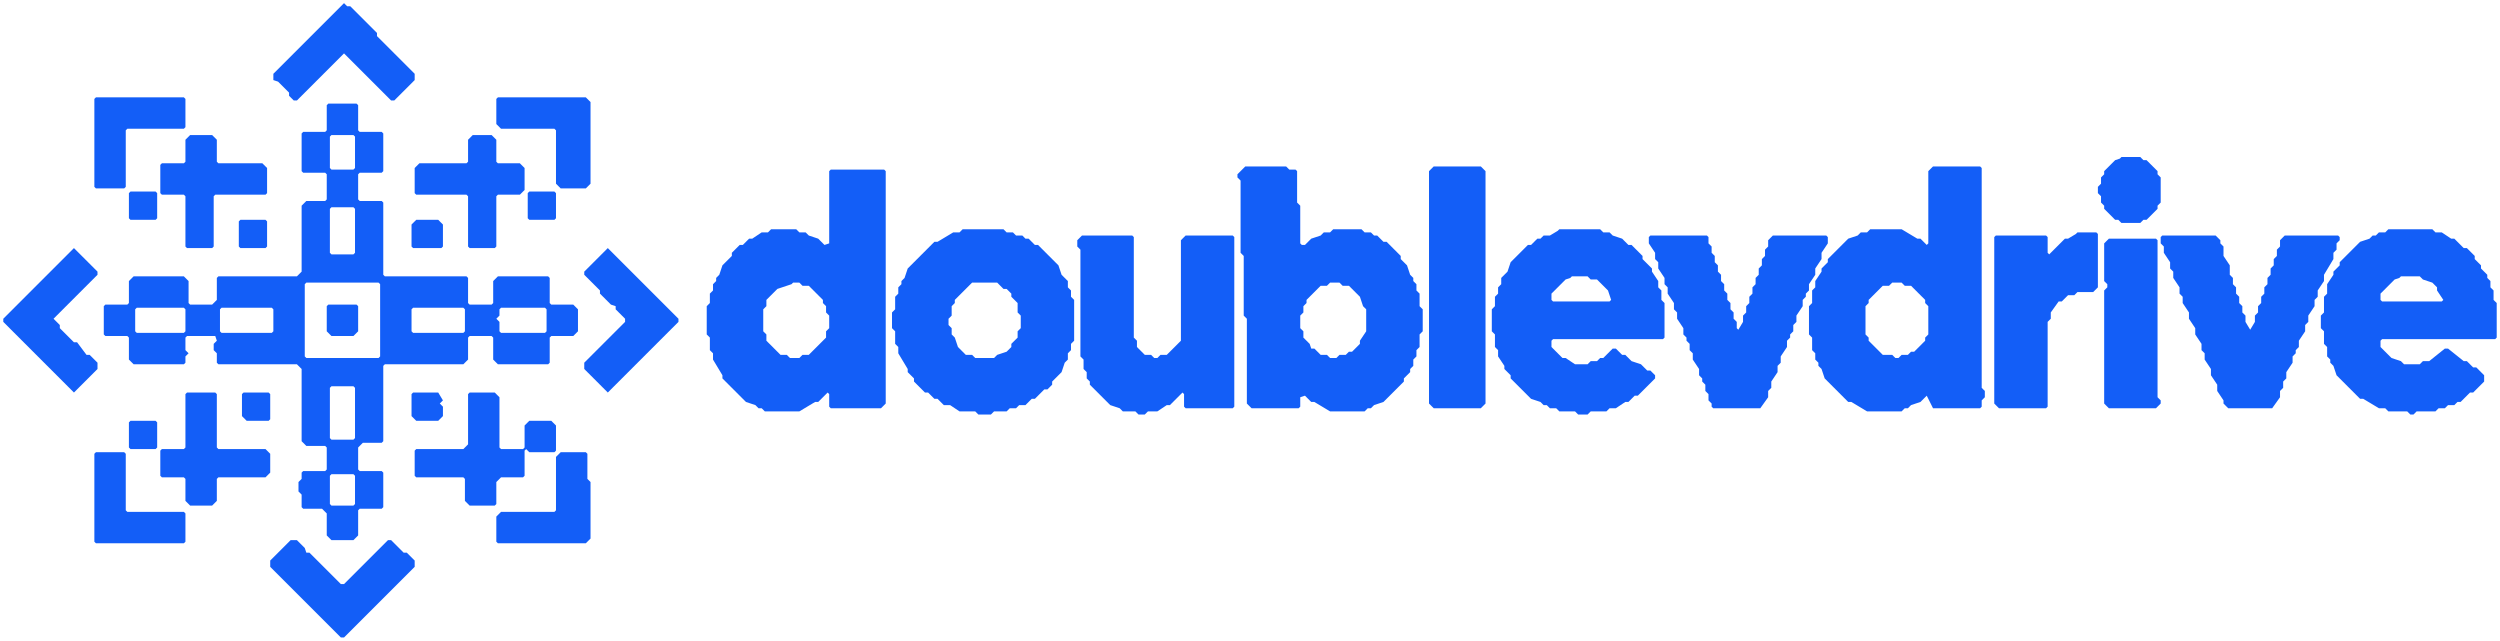
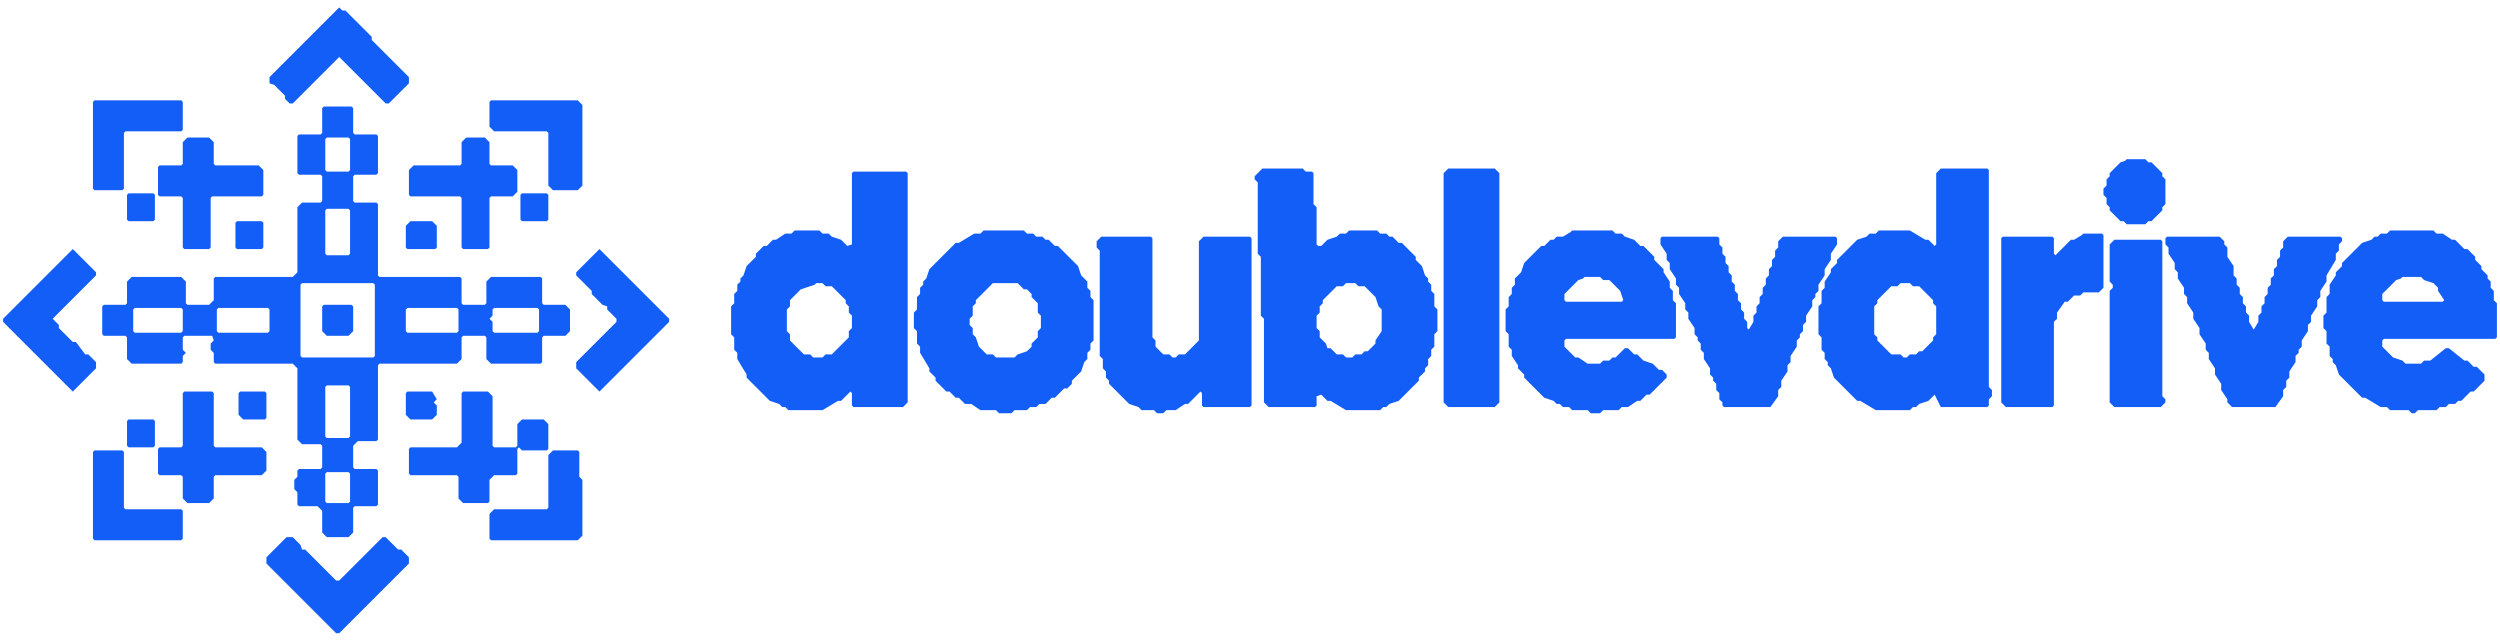
- <svg xmlns="http://www.w3.org/2000/svg" viewBox="0 0 796 204" width="160" height="41" role="img" aria-label="ANAS">
-   <path fill="#135EF7" fill-rule="evenodd" d="M109,1.5L87,23.5L87,25.5L88.5,26L92,29.5L92,30.5L93.5,32L94.5,32L109.5,17L124.5,32L125.5,32L132,25.5L132,23.5L120,11.5L120,10.5L111.5,2L110.5,2L109.5,1L109,1.5ZM30,31.5L30.5,31L58.5,31L59,31.5L59,40.5L58.5,41L40.5,41L40,41.5L40,59.5L39.5,60L30.5,60L30,59.5L30,31.5ZM158,31.5L158.5,31L186.5,31L188,32.5L188,58.5L186.5,60L178.5,60L177,58.5L177,41.5L176.5,41L159.5,41L158,39.5L158,31.5ZM104,33.5L104.5,33L113.5,33L114,33.5L114,41.5L114.5,42L121.5,42L122,42.5L122,54.5L121.5,55L114.5,55L114,55.5L114,63.5L114.5,64L121.5,64L122,64.5L122,87.5L122.5,88L148.5,88L149,88.5L149,96.5L149.5,97L156.5,97L157,96.5L157,89.5L158.5,88L174.5,88L175,88.5L175,96.5L175.5,97L182.5,97L184,98.5L184,105.5L182.5,107L175.5,107L175,107.5L175,115.5L174.5,116L158.5,116L157,114.5L157,107.5L156.5,107L149.5,107L149,107.5L149,114.5L147.5,116L122.5,116L122,116.5L122,140.5L121.5,141L115.5,141L114,142.5L114,149.5L114.5,150L121.5,150L122,150.5L122,161.5L121.5,162L114.5,162L114,162.5L114,170.5L112.5,172L105.5,172L104,170.5L104,163.5L102.5,162L96.5,162L96,161.5L96,157.5L95,156.5L95,153.5L96,152.5L96,150.5L96.5,150L103.5,150L104,149.5L104,142.5L103.5,142L97.5,142L96,140.5L96,117.5L94.5,116L69.5,116L69,115.5L69,112.5L68,111.5L68,109.5L69,108.5L68.5,107L59.5,107L59,107.5L59,111.5L60,112.5L59,113.5L59,115.5L58.5,116L42.5,116L41,114.5L41,107.5L40.5,107L33.5,107L33,106.5L33,97.5L33.5,97L40.5,97L41,96.5L41,89.5L42.5,88L58.5,88L60,89.5L60,96.5L60.5,97L67.5,97L69,95.5L69,88.5L69.5,88L94.5,88L96,86.5L96,65.5L97.5,64L103.5,64L104,63.5L104,55.5L103.5,55L96.5,55L96,54.5L96,42.5L96.5,42L103.5,42L104,41.5L104,33.5ZM60,43.5L60.5,43L67.5,43L69,44.5L69,51.5L69.5,52L83.5,52L85,53.5L85,61.5L84.5,62L68.5,62L68,62.5L68,78.5L67.5,79L59.5,79L59,78.5L59,62.5L58.5,62L51.5,62L51,61.5L51,52.5L51.5,52L58.5,52L59,51.5L59,44.5L60,43.5ZM105,43.5L105.5,43L112.5,43L113,43.5L113,53.5L112.5,54L105.5,54L105,53.5L105,43.5ZM150,43.5L149,44.5L149,51.5L148.5,52L133.5,52L132,53.5L132,61.5L132.5,62L148.5,62L149,62.5L149,78.5L149.5,79L157.5,79L158,78.5L158,62.5L158.5,62L165.5,62L167,60.5L167,53.5L165.5,52L158.5,52L158,51.5L158,44.5L156.5,43L150.5,43L150,43.5ZM675,50.5L673.5,51L670,54.5L670,55.5L669,56.5L669,58.5L668,59.5L668,61.5L669,62.5L669,64.5L670,65.5L670,66.5L673.5,70L674.5,70L675.5,71L681.5,71L682.5,70L683.5,70L687,66.5L687,65.5L688,64.5L688,56.5L687,55.5L687,54.5L683.5,51L682.5,51L681.5,50L675.5,50L675,50.5ZM396,53.5L394,55.5L394,56.5L395,57.5L395,80.5L396,81.5L396,100.5L397,101.5L397,128.5L398.5,130L413.5,130L414,129.5L414,126.5L415.5,126L417.5,128L418.5,128L423.5,131L434.5,131L435.5,130L436.5,130L437.5,129L440.5,128L447,121.5L447,120.5L449,118.5L449,117.5L450,116.5L450,114.5L451,113.5L451,111.5L452,110.5L452,106.5L453,105.5L453,98.5L452,97.5L452,93.5L451,92.5L451,90.5L450,89.5L450,88.5L449,87.5L448,84.5L446,82.5L446,81.5L441.5,77L440.5,77L438.5,75L437.5,75L436.5,74L434.5,74L433.5,73L424.5,73L423.5,74L421.5,74L420.5,75L417.5,76L415.5,78L414.5,78L414,77.5L414,65.5L413,64.5L413,54.5L412.5,54L410.5,54L409.5,53L396.5,53L396,53.5ZM456,53.5L455,54.5L455,128.5L456.5,130L471.5,130L473,128.5L473,54.5L471.5,53L456.5,53L456,53.5ZM615,53.5L614,54.5L614,77.5L613.5,78L611.5,76L610.5,76L605.5,73L595.5,73L594.5,74L592.5,74L591.5,75L588.5,76L582,82.5L582,83.5L580,85.5L580,86.5L578,89.5L578,91.5L577,92.5L577,96.5L576,97.5L576,106.5L577,107.5L577,111.5L578,112.5L578,114.5L579,115.5L579,116.5L580,117.5L581,120.5L588.5,128L589.5,128L594.5,131L605.5,131L606.5,130L607.5,130L608.5,129L611.5,128L613.5,126L615.5,130L630.5,130L631,129.5L631,127.5L632,126.5L632,124.5L631,123.5L631,53.5L630.5,53L615.5,53L615,53.5ZM264,54.5L264.5,54L281.5,54L282,54.5L282,128.5L280.5,130L264.5,130L264,129.5L264,125.5L263.5,125L260.5,128L259.5,128L254.5,131L243.5,131L242.5,130L241.5,130L240.5,129L237.5,128L230,120.5L230,119.5L227,114.5L227,112.5L226,111.5L226,107.5L225,106.5L225,97.5L226,96.5L226,93.5L227,92.5L227,90.5L228,89.5L228,88.5L229,87.5L230,84.5L233,81.5L233,80.5L235.5,78L236.5,78L238.5,76L239.5,76L242.5,74L244.5,74L245.5,73L253.5,73L254.5,74L256.5,74L257.5,75L260.5,76L262.5,78L264,77.5L264,54.5ZM41,61.5L41.5,61L49.5,61L50,61.5L50,69.5L49.5,70L41.5,70L41,69.5L41,61.5ZM168,61.5L168.5,61L176.5,61L177,61.5L177,69.5L176.5,70L168.5,70L168,69.5L168,61.5ZM105,66.5L105.5,66L112.5,66L113,66.5L113,80.5L112.5,81L105.5,81L105,80.5L105,66.5ZM76,70.5L76.5,70L84.5,70L85,70.5L85,78.5L84.5,79L76.5,79L76,78.5L76,70.5ZM132,70.5L131,71.5L131,78.5L131.5,79L140.5,79L141,78.5L141,71.5L139.5,70L132.5,70L132,70.5ZM306,73.5L306.5,73L319.5,73L320.5,74L322.5,74L323.5,75L325.5,75L326.5,76L327.5,76L329.5,78L330.5,78L337,84.5L338,87.5L340,89.5L340,91.5L341,92.5L341,94.5L342,95.5L342,108.5L341,109.5L341,111.5L340,112.5L340,114.5L339,115.5L338,118.5L335,121.5L335,122.5L333.5,124L332.5,124L329.5,127L328.5,127L326.5,129L324.5,129L323.5,130L321.5,130L320.5,131L316.5,131L315.5,132L311.5,132L310.5,131L305.5,131L302.5,129L300.5,129L298.5,127L297.5,127L295.5,125L294.5,125L291,121.5L291,120.5L289,118.5L289,117.5L286,112.5L286,110.5L285,109.5L285,105.5L284,104.5L284,99.5L285,98.5L285,94.5L286,93.5L286,91.5L287,90.5L287,89.5L288,88.5L289,85.5L297.5,77L298.5,77L303.5,74L305.5,74L306,73.5ZM496,73.5L496.5,73L509.5,73L510.5,74L512.5,74L513.5,75L516.5,76L518.5,78L519.5,78L523,81.5L523,82.5L526,85.5L526,86.5L528,89.5L528,91.5L529,92.5L529,95.5L530,96.5L530,107.5L529.5,108L494.5,108L494,108.5L494,110.5L497.5,114L498.5,114L501.5,116L505.5,116L506.5,115L508.5,115L509.5,114L510.5,114L513.5,111L514.5,111L516.5,113L517.5,113L519.5,115L522.5,116L524.5,118L525.5,118L527,119.5L527,120.5L521.5,126L520.5,126L518.5,128L517.5,128L514.5,130L512.5,130L511.5,131L506.5,131L505.5,132L502.5,132L501.5,131L496.5,131L495.5,130L493.5,130L492.5,129L491.5,129L490.5,128L487.5,127L481,120.5L481,119.5L479,117.5L479,116.5L477,113.5L477,111.5L476,110.5L476,106.5L475,105.5L475,98.5L476,97.5L476,94.5L477,93.5L477,91.5L478,90.5L478,88.5L480,86.5L481,83.5L486.5,78L487.5,78L489.5,76L490.5,76L491.5,75L493.5,75L496,73.5ZM760,73.5L759.5,74L757.5,74L756.5,75L755.5,75L754.5,76L751.5,77L745,83.5L745,84.5L743,86.5L743,87.5L741,90.5L741,93.5L740,94.5L740,99.5L739,100.5L739,104.5L740,105.5L740,109.5L741,110.5L741,113.5L742,114.5L742,115.5L743,116.5L744,119.5L751.5,127L752.5,127L757.5,130L759.5,130L760.5,131L766.5,131L767.5,132L768.5,132L769.5,131L775.5,131L776.5,130L778.5,130L779.5,129L781.5,129L782.5,128L783.5,128L786.5,125L787.5,125L791,121.5L791,119.5L788.5,117L787.5,117L785.5,115L784.5,115L779.5,111L778.5,111L773.5,115L771.5,115L770.5,116L765.5,116L764.5,115L761.5,114L758,110.5L758,108.5L758.5,108L794.5,108L795,107.5L795,96.5L794,95.5L794,92.5L793,91.5L793,89.5L792,88.5L792,87.5L790,85.5L790,84.5L788,82.5L788,81.5L785.5,79L784.5,79L781.5,76L780.5,76L777.5,74L775.5,74L774.5,73L760.5,73L760,73.5ZM661,74.5L661.5,74L667.5,74L668,74.5L668,91.5L666.5,93L661.5,93L660.5,94L658.5,94L656.5,96L655.5,96L653,99.5L653,101.5L652,102.5L652,129.5L651.5,130L636.5,130L635,128.5L635,75.5L635.5,75L651.5,75L652,75.5L652,80.5L652.5,81L657.5,76L658.5,76L661,74.5ZM344,75.5L344.5,75L360.5,75L361,75.5L361,107.5L362,108.5L362,110.5L364.5,113L366.5,113L367.5,114L368.5,114L369.5,113L371.5,113L376,108.5L376,76.5L377.5,75L392.5,75L393,75.5L393,129.5L392.5,130L377.5,130L377,129.5L377,125.5L376.5,125L372.5,129L371.5,129L368.5,131L365.5,131L364.5,132L362.5,132L361.5,131L357.5,131L356.5,130L353.5,129L347,122.5L347,121.5L346,120.5L346,118.5L345,117.5L345,114.5L344,113.5L344,79.5L343,78.5L343,76.5L344,75.5ZM525,75.5L525.5,75L543.5,75L544,75.5L544,77.5L545,78.5L545,80.5L546,81.5L546,83.5L547,84.5L547,86.5L548,87.5L548,89.5L549,90.5L549,92.5L550,93.5L550,95.5L551,96.5L551,98.5L552,99.5L552,101.5L553,102.5L553,104.5L553.5,105L555,102.5L555,100.5L556,99.5L556,97.5L557,96.5L557,94.5L558,93.5L558,91.5L559,90.5L559,88.5L560,87.5L560,85.5L561,84.5L561,82.5L562,81.5L562,79.5L563,78.5L563,76.5L564.5,75L581.5,75L582,75.5L582,77.5L580,80.5L580,82.5L578,85.5L578,87.5L576,90.5L576,92.5L575,93.5L575,94.5L574,95.5L574,97.5L572,100.5L572,102.5L571,103.5L571,105.5L570,106.5L570,107.5L569,108.5L569,110.5L567,113.5L567,115.5L566,116.5L566,118.5L564,121.5L564,123.5L563,124.5L563,126.5L560.5,130L545.5,130L545,129.5L545,128.5L544,127.5L544,125.5L543,124.5L543,122.5L542,121.5L542,120.5L541,119.5L541,117.5L539,114.5L539,112.5L538,111.5L538,109.5L537,108.5L537,107.5L536,106.5L536,104.5L534,101.5L534,99.5L533,98.5L533,96.5L531,93.5L531,91.5L530,90.5L530,88.5L528,85.5L528,83.5L527,82.5L527,80.5L525,77.5L525,75.5ZM688,75.5L688.5,75L705.5,75L707,76.5L707,77.5L708,78.5L708,81.5L710,84.5L710,87.5L711,88.5L711,90.5L712,91.5L712,93.5L713,94.5L713,96.5L714,97.5L714,99.5L715,100.5L715,102.5L716.5,105L718,102.5L718,100.5L719,99.5L719,97.5L720,96.5L720,94.5L721,93.5L721,91.5L722,90.5L722,88.5L723,87.5L723,85.5L724,84.5L724,82.5L725,81.5L725,79.5L726,78.5L726,76.5L727.5,75L744.5,75L745,75.5L745,76.5L744,77.5L744,79.5L743,80.5L743,82.5L740,87.5L740,89.5L738,92.5L738,94.5L737,95.5L737,97.5L735,100.5L735,102.5L734,103.5L734,105.5L732,108.5L732,110.5L731,111.5L731,112.5L730,113.5L730,115.5L728,118.5L728,120.5L727,121.5L727,123.5L726,124.5L726,126.5L723.5,130L709.5,130L708,128.5L708,127.5L706,124.5L706,122.5L704,119.5L704,117.5L702,114.5L702,112.5L701,111.5L701,109.5L699,106.5L699,104.5L697,101.5L697,99.5L695,96.5L695,94.5L694,93.5L694,91.5L692,88.5L692,86.5L691,85.5L691,83.5L689,80.5L689,78.5L688,77.5L688,75.5ZM671,76.5L671.5,76L686.5,76L687,76.5L687,126.5L688,127.5L688,128.5L686.5,130L671.5,130L670,128.5L670,92.5L671,91.5L671,90.5L670,89.5L670,77.5L671,76.5ZM23,79.5L23.5,79L31,86.5L31,87.5L17,101.5L19,103.5L19,104.5L23.5,109L24.5,109L27.5,113L28.5,113L31,115.5L31,117.5L23.5,125L1,102.5L1,101.5L23,79.5ZM193,79.5L193.5,79L216,101.5L216,102.5L193.5,125L186,117.5L186,115.5L199,102.5L199,101.5L196,98.5L196,97.5L194.5,97L191,93.5L191,92.5L186,87.5L186,86.5L193,79.5ZM500,88.5L498.5,89L494,93.5L494,95.5L494.5,96L512.5,96L513,95.5L512,92.5L508.5,89L506.5,89L505.5,88L500.5,88L500,88.5ZM764,88.5L764.5,88L770.5,88L771.5,89L774.5,90L776,91.5L776,92.5L778,95.5L777.5,96L758.5,96L758,95.5L758,93.5L762.5,89L764,88.5ZM97,90.5L97.5,90L120.5,90L121,90.5L121,113.5L120.5,114L97.5,114L97,113.5L97,90.5ZM252,90.5L247.5,92L244,95.5L244,97.5L243,98.5L243,105.5L244,106.5L244,108.5L248.5,113L250.5,113L251.5,114L254.5,114L255.5,113L257.5,113L263,107.5L263,105.5L264,104.5L264,100.5L263,99.5L263,97.5L262,96.5L262,95.5L257.5,91L255.5,91L254.5,90L252.5,90L252,90.5ZM309,90.5L304,95.5L304,96.5L303,97.5L303,100.5L302,101.5L302,103.5L303,104.5L303,106.5L304,107.5L305,110.5L307.5,113L309.5,113L310.5,114L316.5,114L317.5,113L320.5,112L322,110.5L322,109.5L324,107.5L324,105.5L325,104.5L325,100.5L324,99.5L324,96.5L322,94.5L322,93.5L320.5,92L319.5,92L317.5,90L309.5,90L309,90.5ZM423,90.5L422.5,91L420.5,91L416,95.5L416,96.5L415,97.5L415,99.5L414,100.5L414,104.5L415,105.5L415,107.5L417,109.5L417.5,111L418.5,111L420.5,113L422.5,113L423.5,114L425.5,114L426.5,113L428.5,113L429.5,112L430.5,112L433,109.5L433,108.5L435,105.5L435,98.5L434,97.5L433,94.5L429.5,91L427.5,91L426.5,90L423.5,90L423,90.5ZM602,90.5L601.5,91L599.5,91L595,95.5L595,96.5L594,97.5L594,106.5L595,107.5L595,108.5L599.5,113L602.5,113L603.5,114L604.5,114L605.5,113L607.5,113L608.5,112L609.5,112L613,108.5L613,107.5L614,106.5L614,97.5L613,96.5L613,95.5L608.5,91L606.5,91L605.5,90L602.5,90L602,90.5ZM104,97.5L104.5,97L113.5,97L114,97.5L114,105.5L112.5,107L105.5,107L104,105.5L104,97.5ZM43,98.5L43.5,98L58.5,98L59,98.5L59,105.5L58.5,106L43.5,106L43,105.5L43,98.5ZM70,98.5L70.5,98L86.5,98L87,98.5L87,105.5L86.5,106L70.5,106L70,105.5L70,98.5ZM131,98.5L131.5,98L147.5,98L148,98.5L148,105.5L147.5,106L131.5,106L131,105.5L131,98.5ZM159,98.5L159,100.5L158,101.5L159,102.5L159,105.5L159.5,106L173.5,106L174,105.5L174,98.5L173.5,98L159.5,98L159,98.5ZM105,123.5L105,139.5L105.5,140L112.5,140L113,139.5L113,123.5L112.5,123L105.5,123L105,123.5ZM59,125.5L59,142.5L58.5,143L51.5,143L51,143.5L51,151.5L51.5,152L58.5,152L59,152.5L59,159.5L60.5,161L67.5,161L69,159.5L69,152.5L69.5,152L84.5,152L86,150.5L86,144.5L84.5,143L69.5,143L69,142.5L69,125.5L68.5,125L59.5,125L59,125.5ZM77,125.5L77.5,125L85.5,125L86,125.5L86,133.5L85.5,134L78.5,134L77,132.5L77,125.5ZM131,125.5L131,132.5L132.5,134L139.5,134L141,132.5L141,129.5L140,128.5L141,127.5L139.5,125L131.5,125L131,125.5ZM149,125.5L149.5,125L157.5,125L159,126.5L159,142.5L159.5,143L166.5,143L167,142.5L167,135.5L168.5,134L175.5,134L177,135.5L177,143.5L176.5,144L168.5,144L167.5,143L167,143.5L167,151.5L166.5,152L159.5,152L158,153.5L158,160.5L157.5,161L149.5,161L148,159.5L148,152.5L147.5,152L132.5,152L132,151.5L132,143.5L132.5,143L147.5,143L149,141.5L149,125.5ZM41,134.5L41.5,134L49.5,134L50,134.5L50,142.5L49.5,143L41.5,143L41,142.5L41,134.5ZM30,144.5L30.5,144L39.5,144L40,144.5L40,162.5L40.5,163L58.5,163L59,163.5L59,172.5L58.5,173L30.5,173L30,172.5L30,144.5ZM178,144.5L178.5,144L186.5,144L187,144.5L187,152.5L188,153.5L188,171.5L186.5,173L158.5,173L158,172.5L158,164.5L159.5,163L176.5,163L177,162.5L177,145.5L178,144.5ZM105,151.5L105,160.5L105.5,161L112.5,161L113,160.5L113,151.5L112.5,151L105.5,151L105,151.5ZM92,172.5L86,178.5L86,180.5L108.5,203L109.5,203L132,180.5L132,178.5L129.5,176L128.5,176L124.5,172L123.5,172L109.5,186L108.5,186L98.5,176L97.5,176L97,174.5L94.5,172L92.5,172L92,172.5Z" />
+ <svg xmlns="http://www.w3.org/2000/svg" viewBox="0 0 807 204" width="160" height="41" role="img" aria-label="ANAS">
+   <path fill="#135EF7" fill-rule="evenodd" d="M109,1.5L87,23.5L87,25.5L88.5,26L92,29.5L92,30.5L93.5,32L94.5,32L109.5,17L124.5,32L125.5,32L132,25.5L132,23.5L120,11.5L120,10.5L111.5,2L110.5,2L109.5,1L109,1.5ZM30,31.5L30.5,31L58.5,31L59,31.5L59,40.5L58.5,41L40.5,41L40,41.5L40,59.5L39.5,60L30.5,60L30,59.5L30,31.5ZM158,31.5L158.5,31L186.5,31L188,32.5L188,58.5L186.5,60L178.5,60L177,58.5L177,41.5L176.5,41L159.5,41L158,39.5L158,31.5ZM104,33.5L104.5,33L113.5,33L114,33.5L114,41.5L114.5,42L121.5,42L122,42.5L122,54.5L121.5,55L114.5,55L114,55.5L114,63.5L114.5,64L121.5,64L122,64.5L122,87.5L122.5,88L148.5,88L149,88.5L149,96.5L149.5,97L156.5,97L157,96.5L157,89.5L158.5,88L174.5,88L175,88.5L175,96.5L175.5,97L182.5,97L184,98.5L184,105.5L182.5,107L175.5,107L175,107.5L175,115.5L174.5,116L158.5,116L157,114.5L157,107.5L156.5,107L149.5,107L149,107.5L149,114.5L147.5,116L122.5,116L122,116.5L122,140.5L121.5,141L115.5,141L114,142.5L114,149.5L114.5,150L121.5,150L122,150.5L122,161.5L121.5,162L114.5,162L114,162.5L114,170.5L112.5,172L105.5,172L104,170.5L104,163.5L102.5,162L96.5,162L96,161.5L96,157.5L95,156.5L95,153.5L96,152.5L96,150.5L96.5,150L103.5,150L104,149.5L104,142.5L103.5,142L97.5,142L96,140.5L96,117.5L94.5,116L69.5,116L69,115.5L69,112.5L68,111.5L68,109.5L69,108.5L68.5,107L59.5,107L59,107.5L59,111.5L60,112.5L59,113.5L59,115.5L58.5,116L42.5,116L41,114.5L41,107.5L40.5,107L33.5,107L33,106.5L33,97.5L33.5,97L40.5,97L41,96.5L41,89.5L42.5,88L58.5,88L60,89.5L60,96.5L60.5,97L67.5,97L69,95.5L69,88.5L69.5,88L94.5,88L96,86.5L96,65.5L97.5,64L103.5,64L104,63.5L104,55.5L103.5,55L96.5,55L96,54.5L96,42.5L96.5,42L103.5,42L104,41.5L104,33.5ZM60,43.5L60.5,43L67.5,43L69,44.5L69,51.5L69.5,52L83.5,52L85,53.5L85,61.5L84.5,62L68.5,62L68,62.5L68,78.5L67.5,79L59.5,79L59,78.5L59,62.5L58.5,62L51.5,62L51,61.5L51,52.5L51.5,52L58.5,52L59,51.5L59,44.5L60,43.5ZM105,43.5L105.5,43L112.5,43L113,43.5L113,53.5L112.5,54L105.5,54L105,53.5L105,43.5ZM150,43.5L149,44.5L149,51.5L148.5,52L133.5,52L132,53.5L132,61.5L132.5,62L148.5,62L149,62.5L149,78.5L149.5,79L157.5,79L158,78.5L158,62.5L158.5,62L165.5,62L167,60.5L167,53.5L165.5,52L158.5,52L158,51.5L158,44.5L156.5,43L150.5,43L150,43.5ZM41,61.5L41.5,61L49.5,61L50,61.5L50,69.5L49.5,70L41.5,70L41,69.5L41,61.5ZM168,61.5L168.5,61L176.5,61L177,61.5L177,69.5L176.5,70L168.5,70L168,69.5L168,61.5ZM105,66.5L105.5,66L112.5,66L113,66.5L113,80.5L112.5,81L105.5,81L105,80.5L105,66.5ZM76,70.5L76.5,70L84.5,70L85,70.5L85,78.5L84.5,79L76.5,79L76,78.5L76,70.5ZM132,70.5L131,71.5L131,78.5L131.5,79L140.5,79L141,78.5L141,71.5L139.5,70L132.5,70L132,70.5ZM23,79.5L23.5,79L31,86.5L31,87.5L17,101.5L19,103.5L19,104.5L23.5,109L24.5,109L27.5,113L28.5,113L31,115.5L31,117.5L23.5,125L1,102.5L1,101.5L23,79.5ZM193,79.5L193.5,79L216,101.5L216,102.5L193.5,125L186,117.5L186,115.5L199,102.5L199,101.5L196,98.5L196,97.5L194.5,97L191,93.5L191,92.5L186,87.5L186,86.5L193,79.5ZM97,90.5L97.5,90L120.5,90L121,90.5L121,113.5L120.5,114L97.5,114L97,113.5L97,90.5ZM104,97.5L104.5,97L113.5,97L114,97.5L114,105.5L112.5,107L105.5,107L104,105.5L104,97.5ZM43,98.5L43.5,98L58.5,98L59,98.5L59,105.5L58.5,106L43.5,106L43,105.5L43,98.5ZM70,98.5L70.5,98L86.5,98L87,98.5L87,105.5L86.5,106L70.5,106L70,105.5L70,98.5ZM131,98.5L131.5,98L147.5,98L148,98.5L148,105.5L147.5,106L131.5,106L131,105.5L131,98.5ZM159,98.5L159,100.5L158,101.5L159,102.5L159,105.5L159.5,106L173.5,106L174,105.5L174,98.5L173.5,98L159.5,98L159,98.5ZM105,123.5L105,139.5L105.5,140L112.5,140L113,139.5L113,123.5L112.5,123L105.5,123L105,123.5ZM59,125.5L59,142.5L58.5,143L51.5,143L51,143.5L51,151.5L51.5,152L58.5,152L59,152.5L59,159.5L60.5,161L67.5,161L69,159.5L69,152.5L69.5,152L84.5,152L86,150.5L86,144.5L84.5,143L69.5,143L69,142.5L69,125.5L68.5,125L59.5,125L59,125.5ZM77,125.5L77.5,125L85.5,125L86,125.5L86,133.5L85.5,134L78.5,134L77,132.5L77,125.5ZM131,125.5L131,132.5L132.5,134L139.5,134L141,132.5L141,129.5L140,128.5L141,127.5L139.5,125L131.5,125L131,125.5ZM149,125.5L149.5,125L157.5,125L159,126.5L159,142.5L159.5,143L166.5,143L167,142.5L167,135.5L168.5,134L175.5,134L177,135.5L177,143.5L176.5,144L168.5,144L167.5,143L167,143.5L167,151.5L166.5,152L159.5,152L158,153.5L158,160.5L157.5,161L149.5,161L148,159.5L148,152.5L147.5,152L132.5,152L132,151.5L132,143.5L132.5,143L147.5,143L149,141.5L149,125.5ZM41,134.5L41.5,134L49.5,134L50,134.5L50,142.5L49.5,143L41.5,143L41,142.5L41,134.5ZM30,144.5L30.5,144L39.5,144L40,144.5L40,162.5L40.5,163L58.5,163L59,163.5L59,172.5L58.5,173L30.5,173L30,172.5L30,144.5ZM178,144.5L178.5,144L186.5,144L187,144.5L187,152.5L188,153.5L188,171.5L186.5,173L158.5,173L158,172.5L158,164.5L159.5,163L176.5,163L177,162.5L177,145.5L178,144.5ZM105,151.5L105,160.5L105.5,161L112.5,161L113,160.5L113,151.5L112.5,151L105.5,151L105,151.5ZM92,172.5L86,178.5L86,180.5L108.5,203L109.5,203L132,180.5L132,178.5L129.5,176L128.5,176L124.5,172L123.5,172L109.5,186L108.5,186L98.5,176L97.5,176L97,174.5L94.5,172L92.5,172L92,172.5ZM686,50.5L684.5,51L681,54.5L681,55.5L680,56.5L680,58.5L679,59.5L679,61.5L680,62.5L680,64.5L681,65.5L681,66.5L684.5,70L685.5,70L686.5,71L692.5,71L693.5,70L694.5,70L698,66.5L698,65.5L699,64.5L699,56.5L698,55.5L698,54.5L694.5,51L693.5,51L692.5,50L686.5,50L686,50.5ZM407,53.5L405,55.5L405,56.5L406,57.5L406,80.5L407,81.5L407,100.5L408,101.5L408,128.5L409.5,130L424.5,130L425,129.5L425,126.5L426.5,126L428.5,128L429.5,128L434.5,131L445.5,131L446.5,130L447.5,130L448.5,129L451.5,128L458,121.5L458,120.5L460,118.5L460,117.5L461,116.5L461,114.5L462,113.5L462,111.5L463,110.5L463,106.5L464,105.5L464,98.5L463,97.5L463,93.5L462,92.5L462,90.5L461,89.5L461,88.5L460,87.5L459,84.5L457,82.5L457,81.5L452.5,77L451.5,77L449.5,75L448.5,75L447.5,74L445.5,74L444.5,73L435.5,73L434.5,74L432.5,74L431.5,75L428.5,76L426.5,78L425.5,78L425,77.5L425,65.5L424,64.5L424,54.5L423.5,54L421.5,54L420.5,53L407.5,53L407,53.5ZM467,53.5L466,54.5L466,128.5L467.5,130L482.5,130L484,128.5L484,54.5L482.5,53L467.5,53L467,53.5ZM626,53.5L625,54.5L625,77.5L624.5,78L622.5,76L621.5,76L616.5,73L606.5,73L605.5,74L603.5,74L602.5,75L599.5,76L593,82.5L593,83.5L591,85.5L591,86.5L589,89.5L589,91.5L588,92.5L588,96.5L587,97.5L587,106.5L588,107.5L588,111.5L589,112.5L589,114.5L590,115.5L590,116.5L591,117.5L592,120.5L599.5,128L600.5,128L605.5,131L616.5,131L617.5,130L618.5,130L619.5,129L622.5,128L624.5,126L626.5,130L641.5,130L642,129.5L642,127.5L643,126.5L643,124.5L642,123.5L642,53.5L641.5,53L626.5,53L626,53.5ZM275,54.5L275.5,54L292.5,54L293,54.5L293,128.5L291.5,130L275.5,130L275,129.5L275,125.5L274.5,125L271.5,128L270.5,128L265.5,131L254.5,131L253.5,130L252.5,130L251.5,129L248.5,128L241,120.5L241,119.5L238,114.5L238,112.5L237,111.5L237,107.5L236,106.5L236,97.5L237,96.5L237,93.5L238,92.5L238,90.5L239,89.5L239,88.5L240,87.5L241,84.5L244,81.5L244,80.5L246.5,78L247.5,78L249.5,76L250.5,76L253.5,74L255.5,74L256.5,73L264.5,73L265.5,74L267.5,74L268.5,75L271.5,76L273.5,78L275,77.5L275,54.5ZM317,73.5L317.5,73L330.5,73L331.5,74L333.5,74L334.5,75L336.5,75L337.5,76L338.5,76L340.5,78L341.5,78L348,84.5L349,87.5L351,89.5L351,91.5L352,92.5L352,94.5L353,95.5L353,108.5L352,109.5L352,111.5L351,112.5L351,114.5L350,115.5L349,118.5L346,121.5L346,122.5L344.5,124L343.5,124L340.5,127L339.5,127L337.5,129L335.5,129L334.5,130L332.5,130L331.5,131L327.5,131L326.5,132L322.5,132L321.5,131L316.5,131L313.5,129L311.5,129L309.5,127L308.5,127L306.5,125L305.5,125L302,121.5L302,120.5L300,118.5L300,117.5L297,112.5L297,110.5L296,109.5L296,105.5L295,104.5L295,99.5L296,98.5L296,94.5L297,93.5L297,91.5L298,90.5L298,89.5L299,88.5L300,85.5L308.5,77L309.5,77L314.5,74L316.5,74L317,73.5ZM507,73.5L507.5,73L520.5,73L521.5,74L523.5,74L524.5,75L527.5,76L529.5,78L530.5,78L534,81.5L534,82.5L537,85.5L537,86.5L539,89.5L539,91.5L540,92.5L540,95.5L541,96.5L541,107.5L540.5,108L505.5,108L505,108.5L505,110.5L508.5,114L509.5,114L512.5,116L516.5,116L517.5,115L519.5,115L520.5,114L521.5,114L524.5,111L525.5,111L527.5,113L528.5,113L530.5,115L533.5,116L535.5,118L536.5,118L538,119.5L538,120.5L532.5,126L531.5,126L529.5,128L528.5,128L525.5,130L523.5,130L522.5,131L517.5,131L516.5,132L513.5,132L512.5,131L507.5,131L506.5,130L504.5,130L503.5,129L502.5,129L501.5,128L498.5,127L492,120.5L492,119.5L490,117.5L490,116.5L488,113.5L488,111.5L487,110.5L487,106.5L486,105.5L486,98.5L487,97.5L487,94.5L488,93.5L488,91.5L489,90.5L489,88.5L491,86.5L492,83.5L497.5,78L498.5,78L500.5,76L501.5,76L502.5,75L504.5,75L507,73.5ZM771,73.5L770.5,74L768.5,74L767.5,75L766.5,75L765.5,76L762.5,77L756,83.5L756,84.5L754,86.5L754,87.5L752,90.5L752,93.5L751,94.5L751,99.5L750,100.5L750,104.5L751,105.5L751,109.5L752,110.5L752,113.5L753,114.5L753,115.5L754,116.5L755,119.5L762.5,127L763.5,127L768.5,130L770.5,130L771.5,131L777.5,131L778.5,132L779.5,132L780.5,131L786.5,131L787.5,130L789.5,130L790.5,129L792.5,129L793.5,128L794.5,128L797.5,125L798.5,125L802,121.5L802,119.5L799.5,117L798.5,117L796.5,115L795.5,115L790.5,111L789.5,111L784.5,115L782.5,115L781.5,116L776.5,116L775.5,115L772.5,114L769,110.5L769,108.5L769.5,108L805.5,108L806,107.5L806,96.5L805,95.5L805,92.5L804,91.5L804,89.5L803,88.5L803,87.5L801,85.5L801,84.5L799,82.5L799,81.5L796.5,79L795.5,79L792.5,76L791.5,76L788.5,74L786.5,74L785.5,73L771.5,73L771,73.5ZM672,74.5L672.5,74L678.5,74L679,74.5L679,91.5L677.5,93L672.5,93L671.5,94L669.5,94L667.5,96L666.5,96L664,99.5L664,101.5L663,102.5L663,129.5L662.5,130L647.5,130L646,128.5L646,75.5L646.5,75L662.5,75L663,75.5L663,80.5L663.5,81L668.5,76L669.5,76L672,74.5ZM355,75.5L355.5,75L371.5,75L372,75.5L372,107.5L373,108.5L373,110.5L375.5,113L377.5,113L378.5,114L379.5,114L380.5,113L382.5,113L387,108.5L387,76.5L388.5,75L403.5,75L404,75.5L404,129.5L403.5,130L388.5,130L388,129.5L388,125.5L387.5,125L383.5,129L382.5,129L379.5,131L376.5,131L375.5,132L373.5,132L372.5,131L368.5,131L367.5,130L364.5,129L358,122.5L358,121.5L357,120.5L357,118.5L356,117.5L356,114.5L355,113.5L355,79.5L354,78.5L354,76.5L355,75.5ZM536,75.5L536.5,75L554.5,75L555,75.5L555,77.5L556,78.5L556,80.5L557,81.5L557,83.5L558,84.5L558,86.5L559,87.5L559,89.5L560,90.5L560,92.5L561,93.5L561,95.5L562,96.5L562,98.5L563,99.5L563,101.5L564,102.5L564,104.5L564.5,105L566,102.5L566,100.5L567,99.5L567,97.5L568,96.5L568,94.5L569,93.5L569,91.5L570,90.5L570,88.5L571,87.5L571,85.5L572,84.5L572,82.5L573,81.5L573,79.5L574,78.5L574,76.5L575.5,75L592.5,75L593,75.5L593,77.5L591,80.5L591,82.5L589,85.5L589,87.5L587,90.5L587,92.5L586,93.5L586,94.5L585,95.5L585,97.5L583,100.5L583,102.5L582,103.5L582,105.5L581,106.5L581,107.5L580,108.5L580,110.5L578,113.5L578,115.5L577,116.5L577,118.5L575,121.5L575,123.5L574,124.5L574,126.5L571.5,130L556.5,130L556,129.5L556,128.5L555,127.5L555,125.5L554,124.5L554,122.5L553,121.5L553,120.5L552,119.5L552,117.5L550,114.5L550,112.5L549,111.5L549,109.5L548,108.5L548,107.5L547,106.5L547,104.5L545,101.5L545,99.5L544,98.5L544,96.5L542,93.5L542,91.5L541,90.5L541,88.5L539,85.5L539,83.5L538,82.5L538,80.5L536,77.5L536,75.5ZM699,75.5L699.5,75L716.5,75L718,76.5L718,77.5L719,78.5L719,81.5L721,84.5L721,87.5L722,88.5L722,90.5L723,91.5L723,93.5L724,94.5L724,96.5L725,97.5L725,99.5L726,100.5L726,102.5L727.5,105L729,102.5L729,100.5L730,99.5L730,97.5L731,96.5L731,94.5L732,93.5L732,91.5L733,90.5L733,88.5L734,87.5L734,85.5L735,84.5L735,82.5L736,81.5L736,79.5L737,78.5L737,76.5L738.5,75L755.5,75L756,75.5L756,76.5L755,77.5L755,79.5L754,80.5L754,82.5L751,87.5L751,89.5L749,92.5L749,94.5L748,95.5L748,97.5L746,100.5L746,102.5L745,103.5L745,105.5L743,108.5L743,110.5L742,111.5L742,112.5L741,113.5L741,115.5L739,118.5L739,120.5L738,121.5L738,123.5L737,124.5L737,126.5L734.5,130L720.5,130L719,128.5L719,127.5L717,124.5L717,122.5L715,119.5L715,117.5L713,114.5L713,112.5L712,111.5L712,109.5L710,106.5L710,104.5L708,101.5L708,99.5L706,96.5L706,94.5L705,93.5L705,91.5L703,88.5L703,86.5L702,85.5L702,83.5L700,80.5L700,78.5L699,77.5L699,75.5ZM682,76.5L682.5,76L697.5,76L698,76.5L698,126.5L699,127.5L699,128.5L697.5,130L682.5,130L681,128.5L681,92.5L682,91.5L682,90.5L681,89.5L681,77.5L682,76.5ZM511,88.5L509.5,89L505,93.5L505,95.5L505.5,96L523.5,96L524,95.5L523,92.5L519.5,89L517.5,89L516.5,88L511.5,88L511,88.5ZM775,88.5L775.5,88L781.5,88L782.5,89L785.5,90L787,91.5L787,92.5L789,95.5L788.5,96L769.5,96L769,95.5L769,93.5L773.5,89L775,88.5ZM263,90.5L258.5,92L255,95.5L255,97.5L254,98.5L254,105.5L255,106.5L255,108.5L259.5,113L261.5,113L262.5,114L265.5,114L266.5,113L268.5,113L274,107.5L274,105.5L275,104.5L275,100.5L274,99.5L274,97.5L273,96.5L273,95.5L268.5,91L266.5,91L265.5,90L263.5,90L263,90.5ZM320,90.5L315,95.5L315,96.5L314,97.5L314,100.5L313,101.5L313,103.5L314,104.5L314,106.5L315,107.5L316,110.5L318.5,113L320.5,113L321.5,114L327.5,114L328.5,113L331.5,112L333,110.5L333,109.5L335,107.5L335,105.5L336,104.5L336,100.5L335,99.5L335,96.5L333,94.5L333,93.5L331.5,92L330.5,92L328.5,90L320.5,90L320,90.5ZM434,90.5L433.5,91L431.5,91L427,95.5L427,96.5L426,97.5L426,99.5L425,100.5L425,104.5L426,105.5L426,107.5L428,109.5L428.5,111L429.5,111L431.5,113L433.5,113L434.5,114L436.5,114L437.5,113L439.5,113L440.5,112L441.5,112L444,109.5L444,108.5L446,105.5L446,98.5L445,97.5L444,94.5L440.5,91L438.5,91L437.5,90L434.5,90L434,90.5ZM613,90.5L612.5,91L610.5,91L606,95.5L606,96.5L605,97.5L605,106.5L606,107.5L606,108.5L610.5,113L613.5,113L614.5,114L615.5,114L616.5,113L618.5,113L619.5,112L620.5,112L624,108.5L624,107.5L625,106.5L625,97.5L624,96.5L624,95.5L619.5,91L617.5,91L616.5,90L613.5,90L613,90.5Z" />
</svg>
